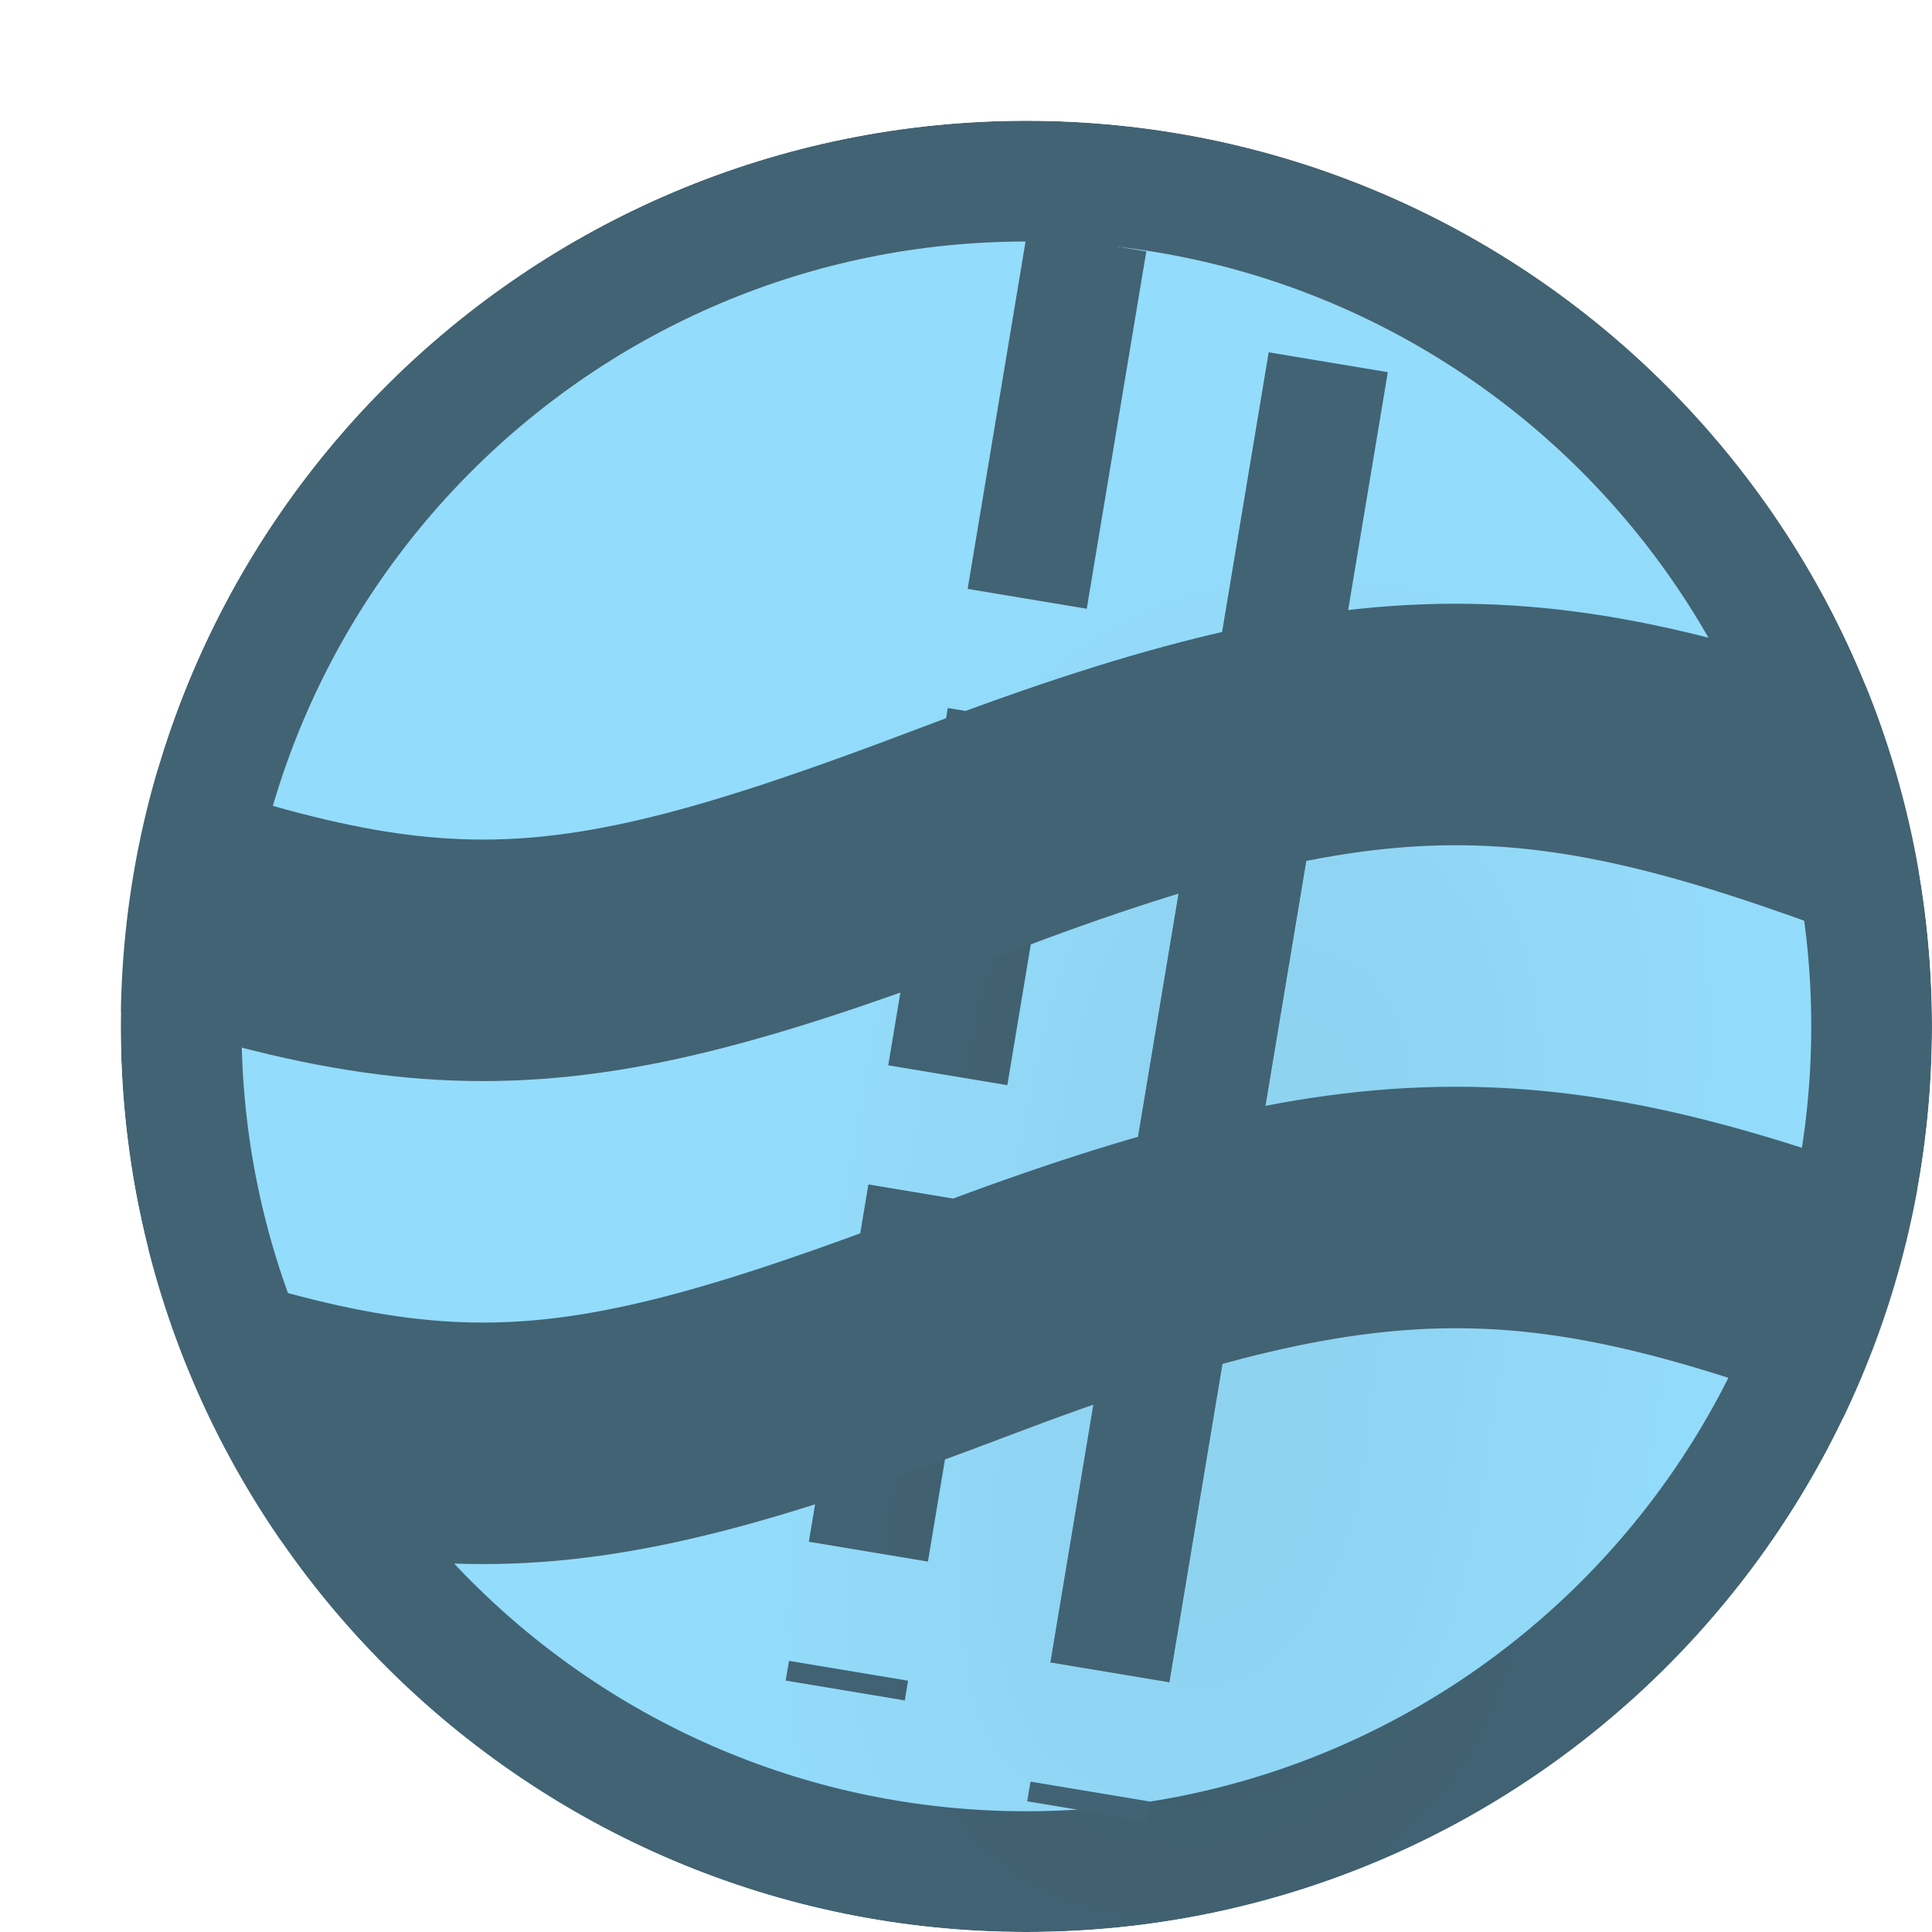
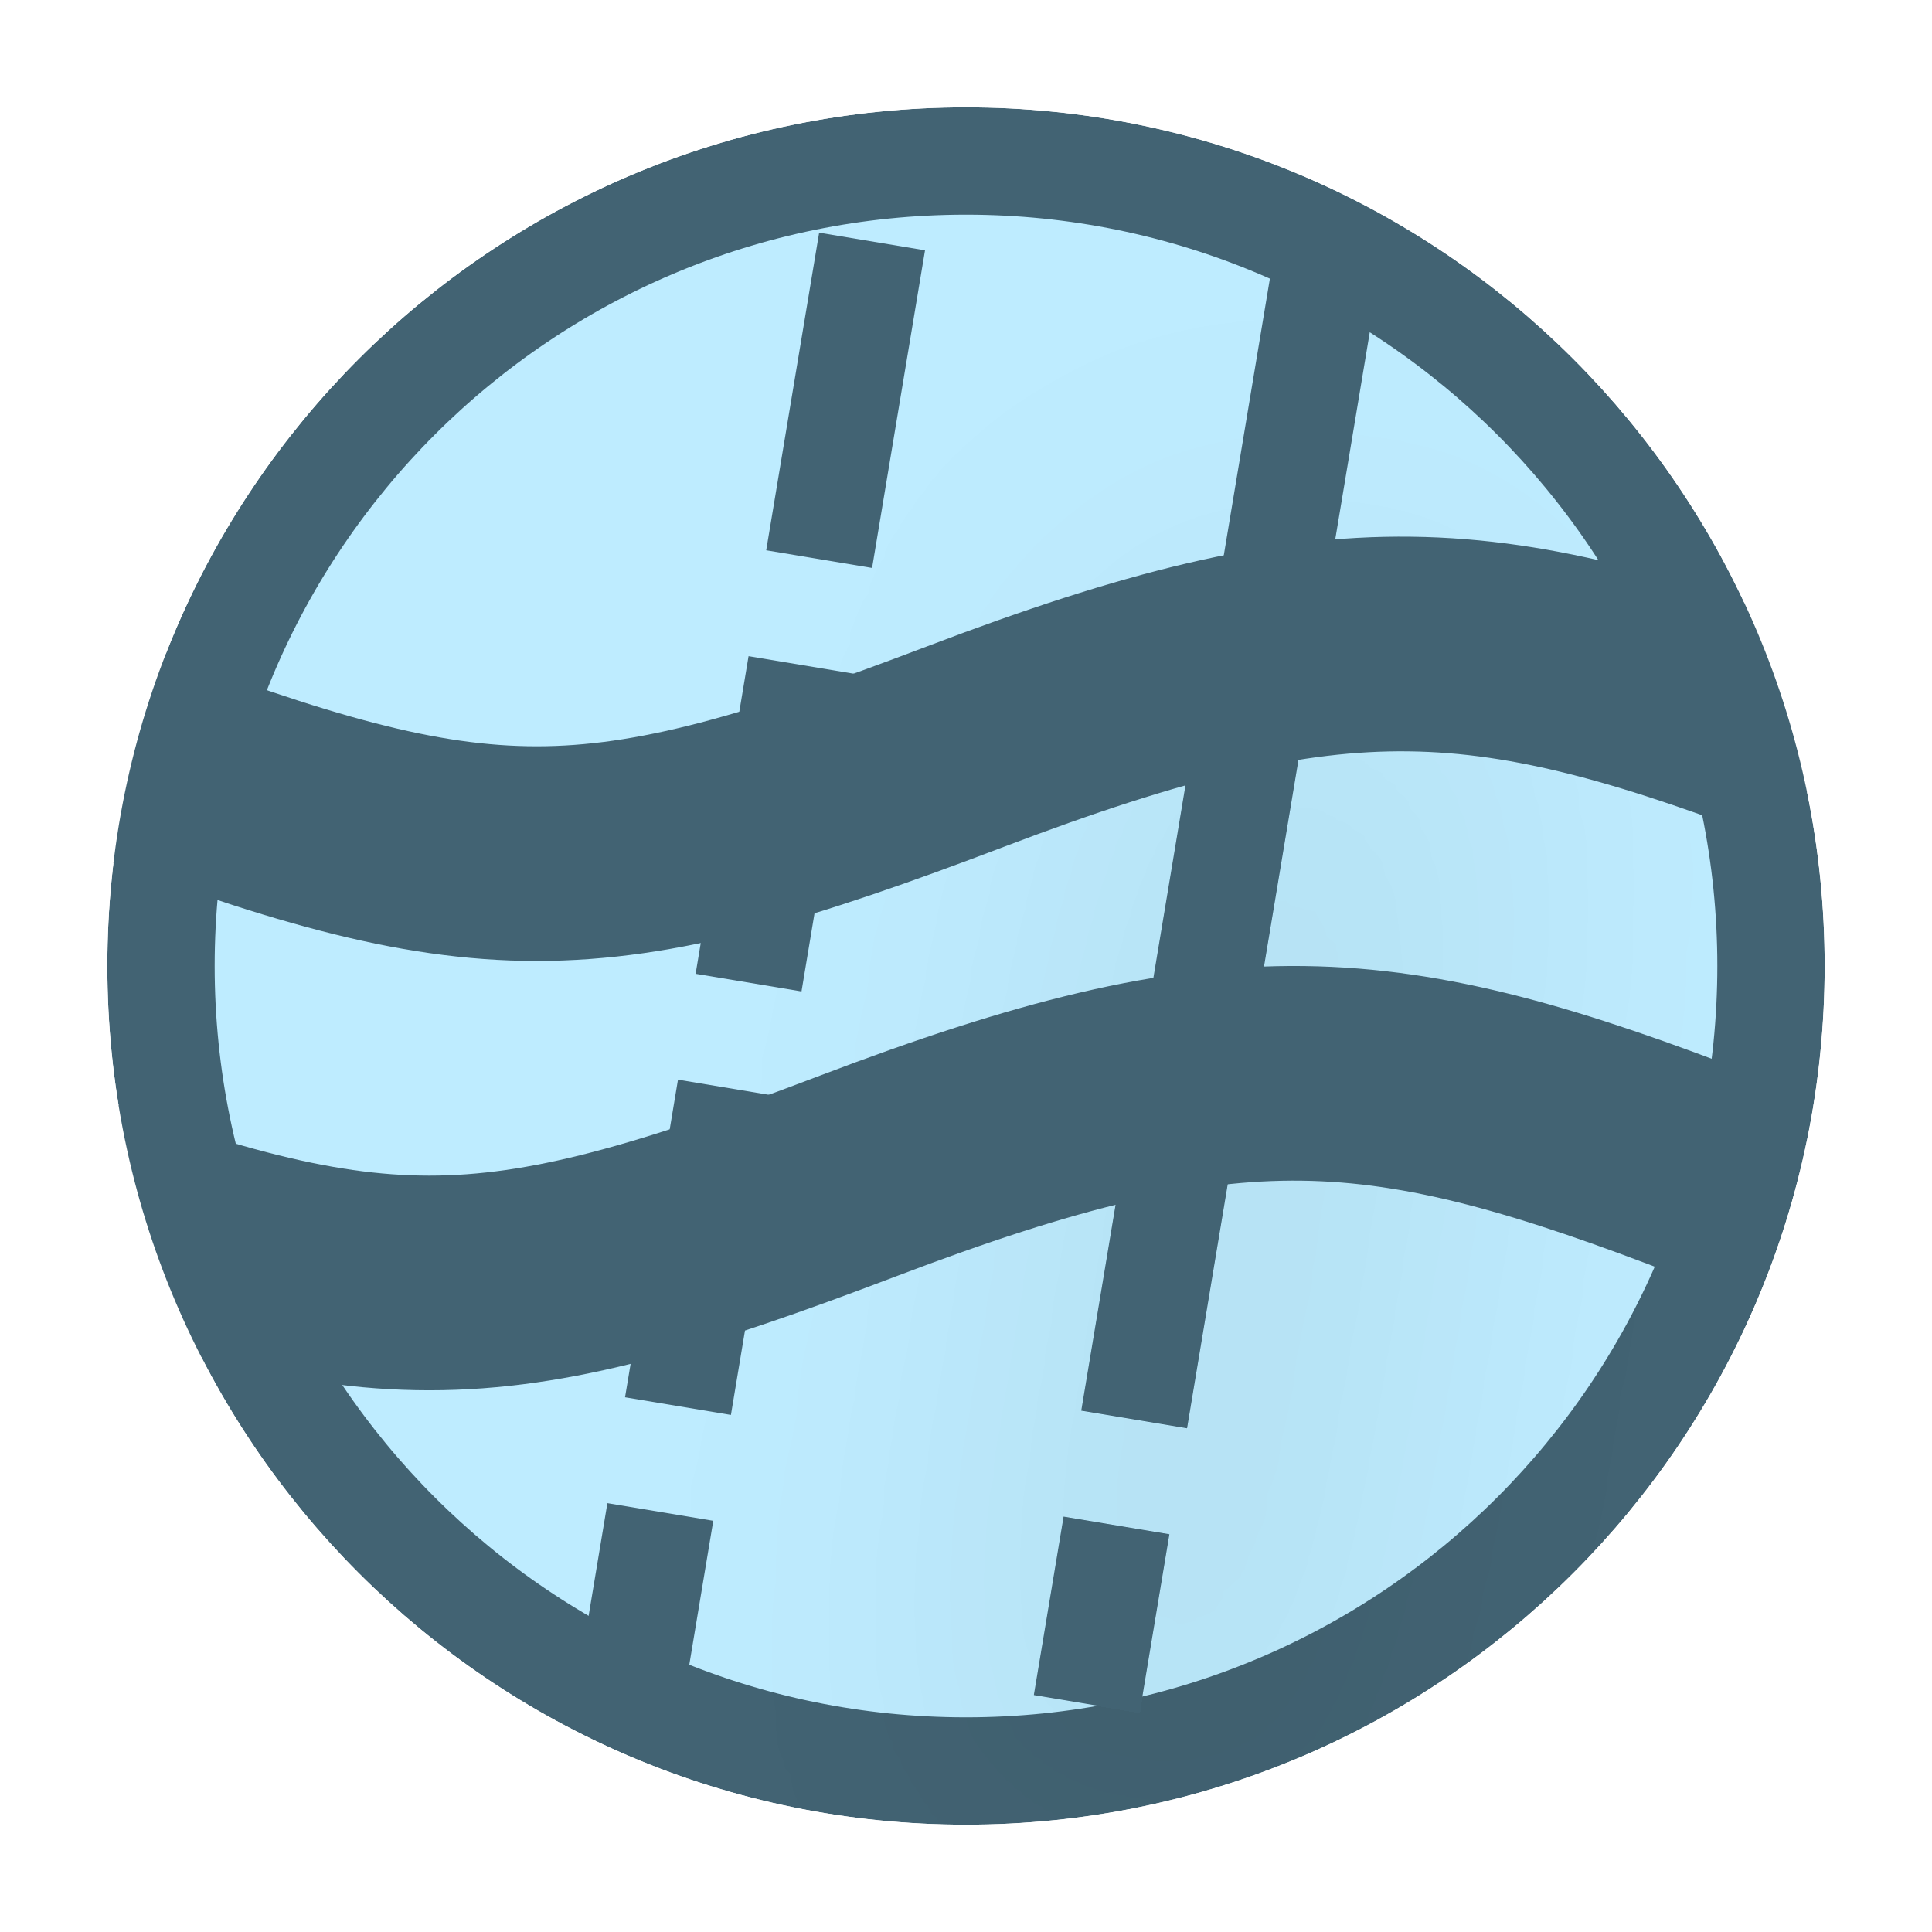
- <svg xmlns="http://www.w3.org/2000/svg" width="16" height="16" viewBox="0 0 16 16" fill="none">
-   <mask id="mask0_3_53" style="mask-type:alpha" maskUnits="userSpaceOnUse" x="1" y="1" width="15" height="15">
-     <circle cx="8.5" cy="8.5" r="7" fill="#D9D9D9" stroke="black" />
+ <svg xmlns="http://www.w3.org/2000/svg" width="18" height="18" viewBox="0 0 18 18" fill="none">
+   <mask id="mask0_3_53" style="mask-type:alpha" maskUnits="userSpaceOnUse" x="1" y="1" width="16" height="16">
+     <circle cx="9" cy="9" r="7.5" fill="#D9D9D9" stroke="black" />
  </mask>
  <g mask="url(#mask0_3_53)">
-     <circle cx="8.5" cy="8.5" r="7" fill="#94DCFB" stroke="#426373" />
-     <path d="M9 2L7 14" stroke="#426373" stroke-dasharray="3 1" />
+     <circle cx="9" cy="9" r="7.5" fill="#BEECFF" stroke="#426373" />
+     <path d="M8.125 2.25L5.875 15.75" stroke="#426373" stroke-dasharray="3 1" />
    <g filter="url(#filter0_d_3_53)">
-       <path d="M11 3L9 15" stroke="#426373" stroke-dasharray="3 1" />
+       <path d="M12.375 2.375L10.125 15.875" stroke="#426373" stroke-dasharray="3 1" />
    </g>
-     <path d="M0 6.954C3.5 8.286 4.5 8.286 8 6.954C11.5 5.623 12.87 5.742 16 6.954" stroke="#426373" stroke-width="2" />
+     <path d="M1 6.954C4.5 8.286 5.5 8.286 9 6.954C12.5 5.623 13.87 5.742 17 6.954" stroke="#426373" stroke-width="2" />
    <path d="M0 10.954C3.5 12.286 4.5 12.286 8 10.954C11.5 9.623 12.87 9.742 16 10.954" stroke="#426373" stroke-width="2" />
  </g>
  <defs>
-     <filter id="filter0_d_3_53" x="4.507" y="2.918" width="10.986" height="20.164" filterUnits="userSpaceOnUse" color-interpolation-filters="sRGB">
+     <filter id="filter0_d_3_53" x="5.632" y="2.293" width="11.236" height="21.664" filterUnits="userSpaceOnUse" color-interpolation-filters="sRGB">
      <feFlood flood-opacity="0" result="BackgroundImageFix" />
      <feColorMatrix in="SourceAlpha" type="matrix" values="0 0 0 0 0 0 0 0 0 0 0 0 0 0 0 0 0 0 127 0" result="hardAlpha" />
      <feOffset dy="4" />
      <feGaussianBlur stdDeviation="2" />
      <feComposite in2="hardAlpha" operator="out" />
      <feColorMatrix type="matrix" values="0 0 0 0 0 0 0 0 0 0 0 0 0 0 0 0 0 0 0.25 0" />
      <feBlend mode="normal" in2="BackgroundImageFix" result="effect1_dropShadow_3_53" />
      <feBlend mode="normal" in="SourceGraphic" in2="effect1_dropShadow_3_53" result="shape" />
    </filter>
  </defs>
</svg>
